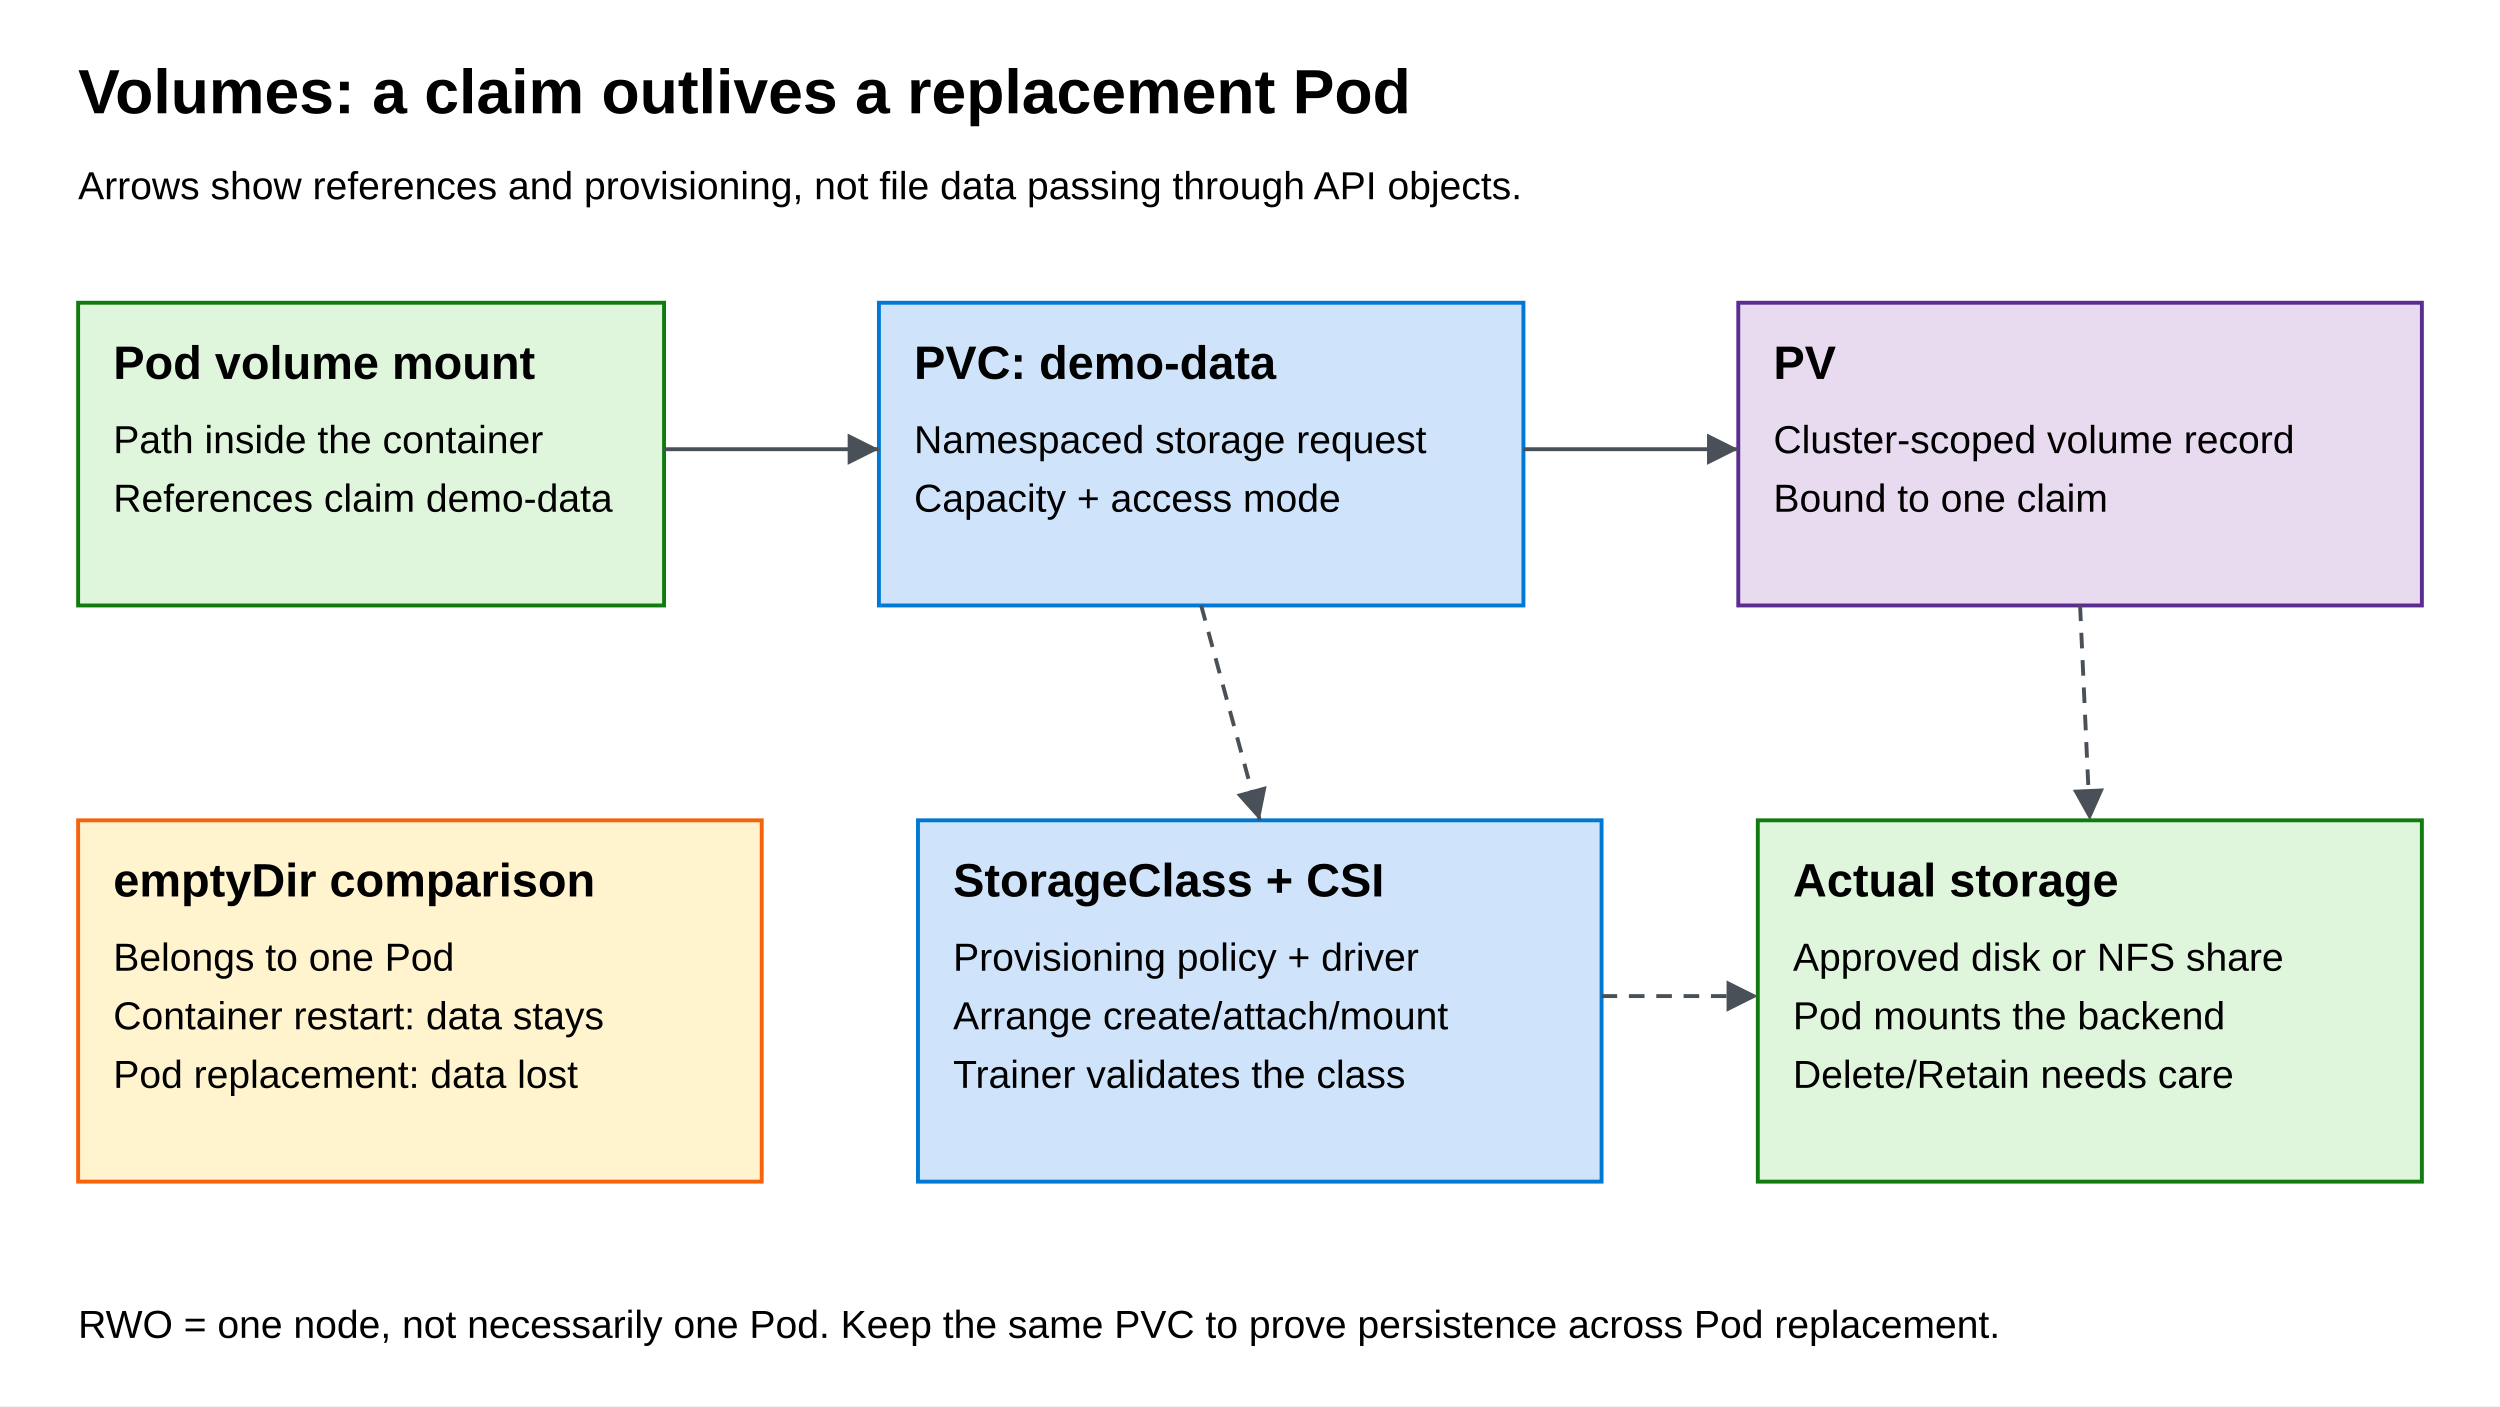
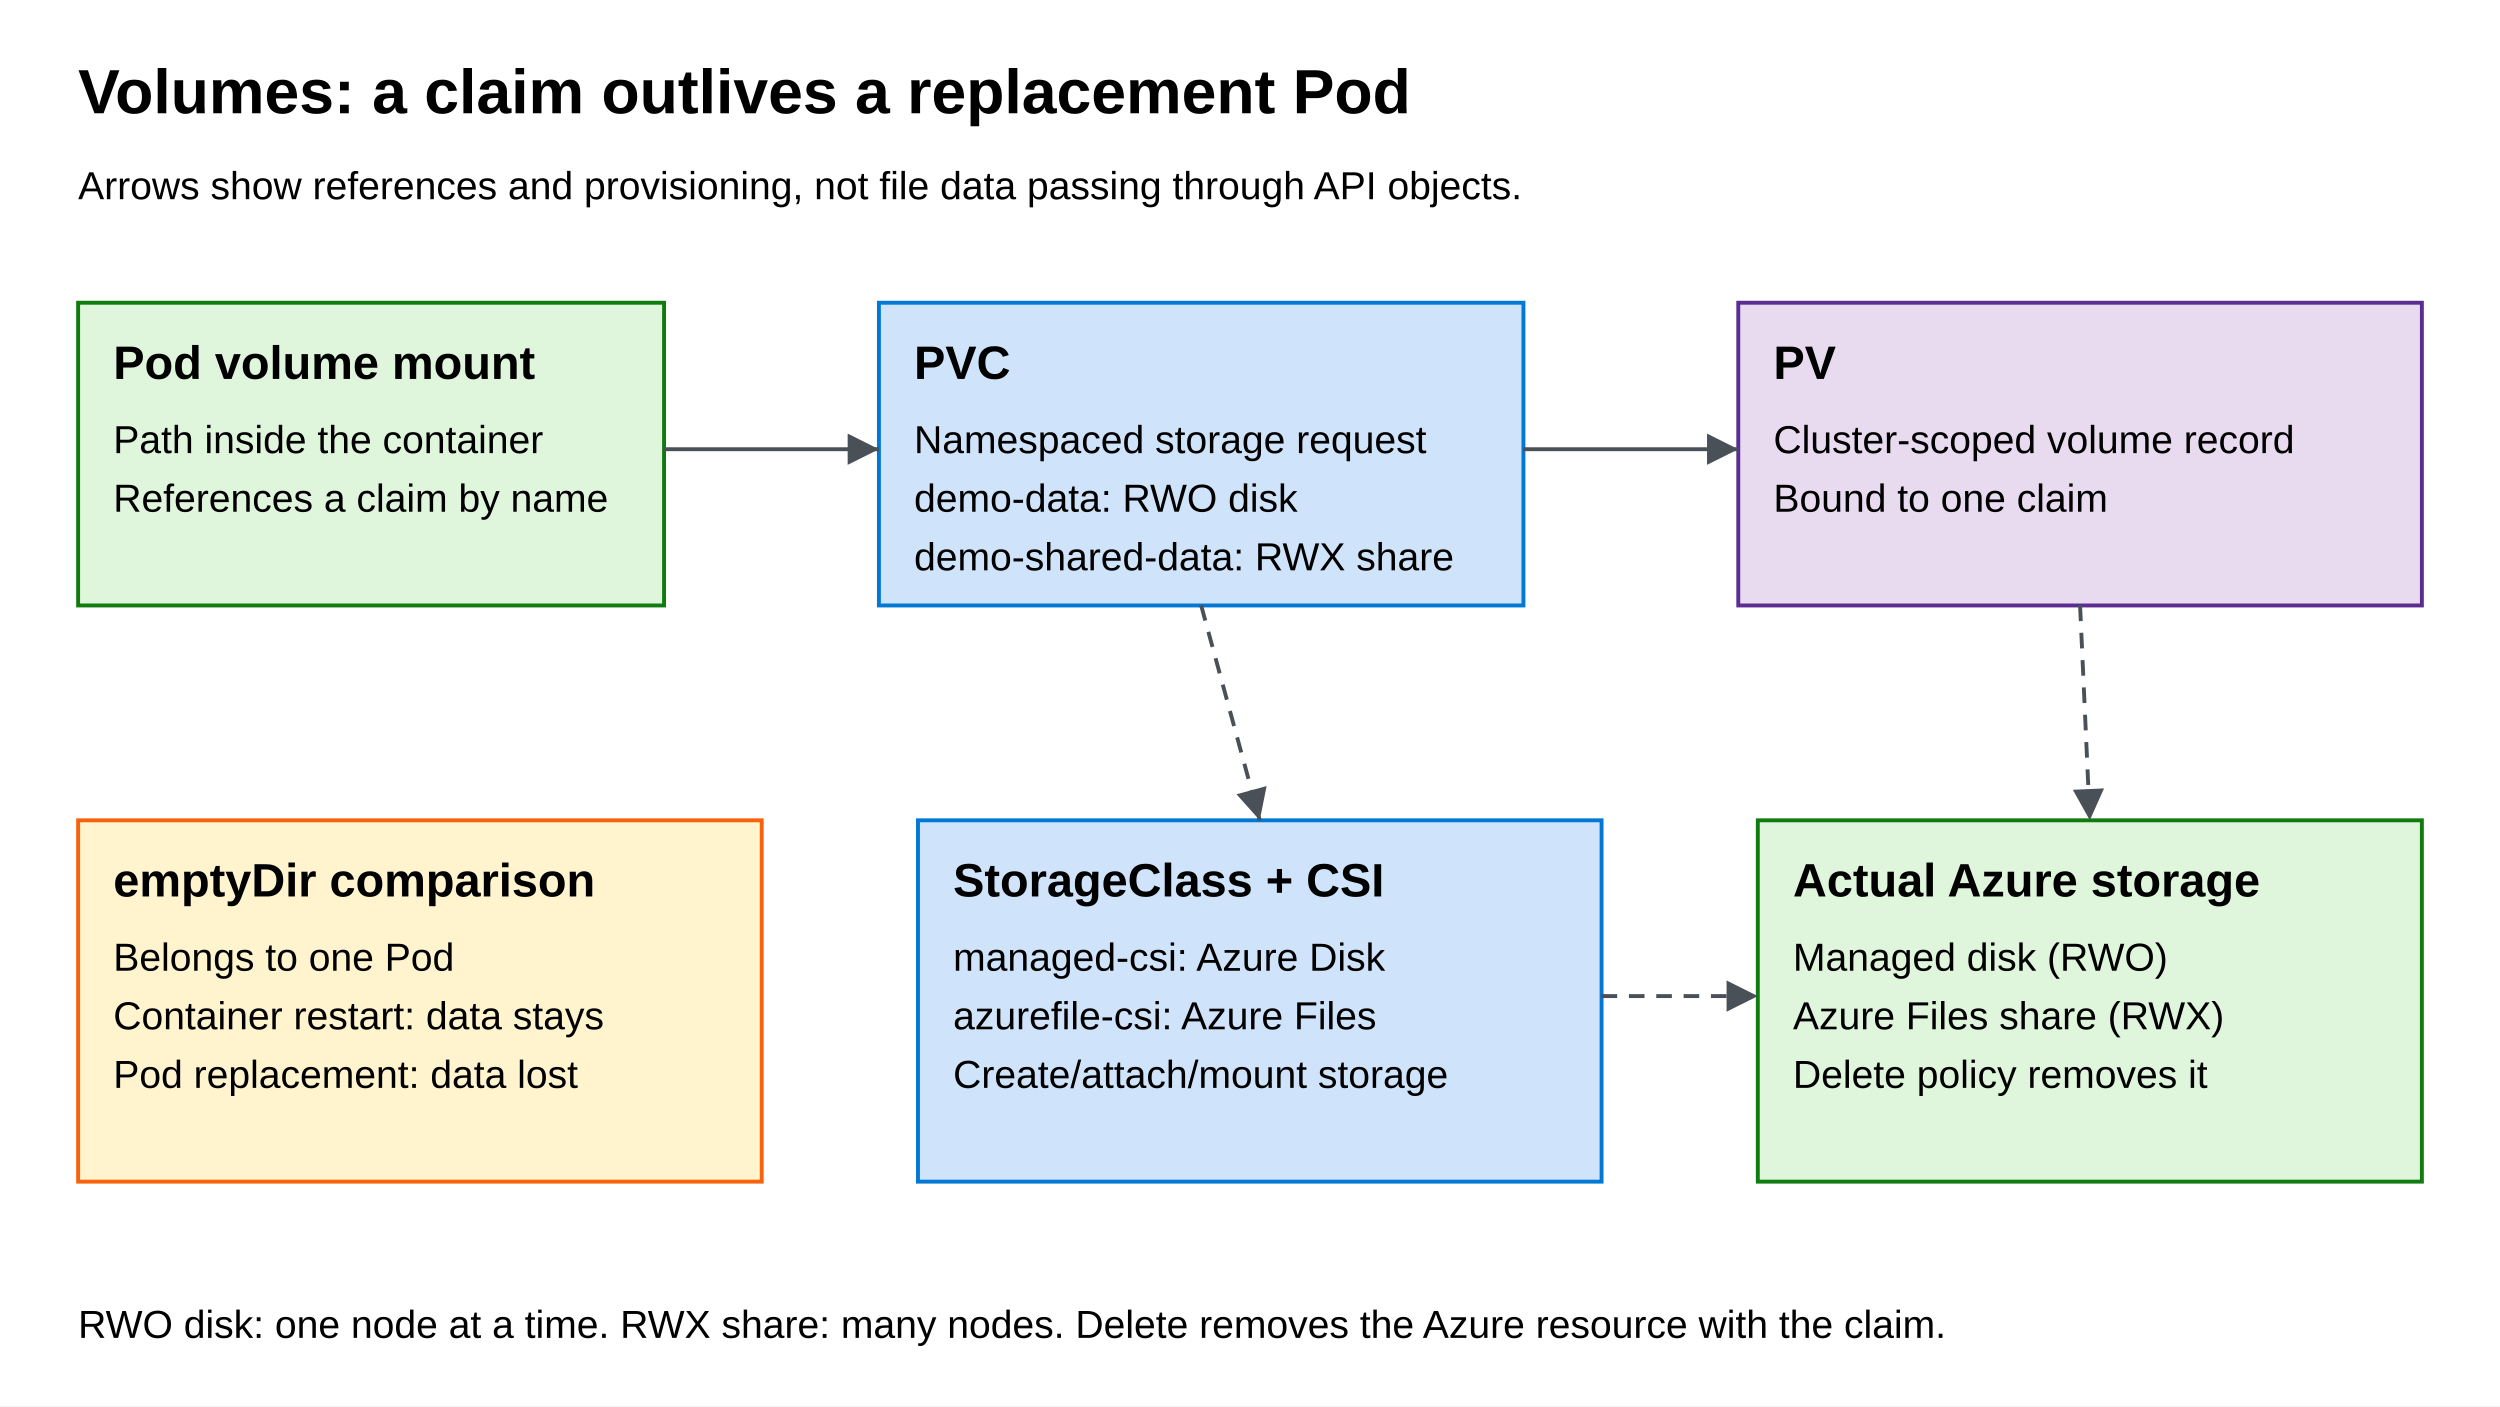
<svg xmlns="http://www.w3.org/2000/svg" width="1280" height="720" viewBox="0 0 1280 720" role="img" aria-labelledby="title">
  <defs>
    <marker id="arrow" viewBox="0 0 10 10" refX="10" refY="5" markerWidth="8" markerHeight="8" orient="auto-start-reverse">
      <path d="M 0 0 L 10 5 L 0 10 z" fill="#495057" />
    </marker>
  </defs>
  <rect width="1280" height="720" fill="white" />
  <g font-family="Segoe UI, Arial, sans-serif" fill="black">
    <text x="40" y="58" font-size="32" font-weight="600">Volumes: a claim outlives a replacement Pod</text>
    <text x="40" y="102" font-size="20" font-weight="400">Arrows show references and provisioning, not file data passing through API objects.</text>
    <rect x="40" y="155" width="300" height="155" fill="#DFF6DD" stroke="#107C10" stroke-width="2" />
    <text x="58" y="194" font-size="24" font-weight="600">Pod volume mount</text>
    <text x="58" y="232" font-size="20" font-weight="400">Path inside the container</text>
-     <text x="58" y="262" font-size="20" font-weight="400">References claim demo-data</text>
+     <text x="58" y="262" font-size="20" font-weight="400">References a claim by name</text>
    <rect x="450" y="155" width="330" height="155" fill="#CFE4FA" stroke="#0078D4" stroke-width="2" />
-     <text x="468" y="194" font-size="24" font-weight="600">PVC: demo-data</text>
+     <text x="468" y="194" font-size="24" font-weight="600">PVC</text>
    <text x="468" y="232" font-size="20" font-weight="400">Namespaced storage request</text>
-     <text x="468" y="262" font-size="20" font-weight="400">Capacity + access mode</text>
+     <text x="468" y="262" font-size="20" font-weight="400">demo-data: RWO disk</text>
+     <text x="468" y="292" font-size="20" font-weight="400">demo-shared-data: RWX share</text>
    <rect x="890" y="155" width="350" height="155" fill="#E8DAEF" stroke="#5C2D91" stroke-width="2" />
    <text x="908" y="194" font-size="24" font-weight="600">PV</text>
    <text x="908" y="232" font-size="20" font-weight="400">Cluster-scoped volume record</text>
    <text x="908" y="262" font-size="20" font-weight="400">Bound to one claim</text>
    <line x1="340" y1="230" x2="450" y2="230" stroke="#495057" stroke-width="2" marker-end="url(#arrow)" />
    <line x1="780" y1="230" x2="890" y2="230" stroke="#495057" stroke-width="2" marker-end="url(#arrow)" />
    <rect x="40" y="420" width="350" height="185" fill="#FFF4CE" stroke="#F7630C" stroke-width="2" />
    <text x="58" y="459" font-size="24" font-weight="600">emptyDir comparison</text>
    <text x="58" y="497" font-size="20" font-weight="400">Belongs to one Pod</text>
    <text x="58" y="527" font-size="20" font-weight="400">Container restart: data stays</text>
    <text x="58" y="557" font-size="20" font-weight="400">Pod replacement: data lost</text>
    <rect x="470" y="420" width="350" height="185" fill="#CFE4FA" stroke="#0078D4" stroke-width="2" />
    <text x="488" y="459" font-size="24" font-weight="600">StorageClass + CSI</text>
-     <text x="488" y="497" font-size="20" font-weight="400">Provisioning policy + driver</text>
-     <text x="488" y="527" font-size="20" font-weight="400">Arrange create/attach/mount</text>
-     <text x="488" y="557" font-size="20" font-weight="400">Trainer validates the class</text>
+     <text x="488" y="497" font-size="20" font-weight="400">managed-csi: Azure Disk</text>
+     <text x="488" y="527" font-size="20" font-weight="400">azurefile-csi: Azure Files</text>
+     <text x="488" y="557" font-size="20" font-weight="400">Create/attach/mount storage</text>
    <rect x="900" y="420" width="340" height="185" fill="#DFF6DD" stroke="#107C10" stroke-width="2" />
-     <text x="918" y="459" font-size="24" font-weight="600">Actual storage</text>
-     <text x="918" y="497" font-size="20" font-weight="400">Approved disk or NFS share</text>
-     <text x="918" y="527" font-size="20" font-weight="400">Pod mounts the backend</text>
-     <text x="918" y="557" font-size="20" font-weight="400">Delete/Retain needs care</text>
+     <text x="918" y="459" font-size="24" font-weight="600">Actual Azure storage</text>
+     <text x="918" y="497" font-size="20" font-weight="400">Managed disk (RWO)</text>
+     <text x="918" y="527" font-size="20" font-weight="400">Azure Files share (RWX)</text>
+     <text x="918" y="557" font-size="20" font-weight="400">Delete policy removes it</text>
    <line x1="615" y1="310" x2="645" y2="420" stroke="#495057" stroke-width="2" stroke-dasharray="8 6" marker-end="url(#arrow)" />
    <line x1="820" y1="510" x2="900" y2="510" stroke="#495057" stroke-width="2" stroke-dasharray="8 6" marker-end="url(#arrow)" />
    <line x1="1065" y1="310" x2="1070" y2="420" stroke="#495057" stroke-width="2" stroke-dasharray="8 6" marker-end="url(#arrow)" />
-     <text x="40" y="685" font-size="20" font-weight="400">RWO = one node, not necessarily one Pod. Keep the same PVC to prove persistence across Pod replacement.</text>
+     <text x="40" y="685" font-size="20" font-weight="400">RWO disk: one node at a time. RWX share: many nodes. Delete removes the Azure resource with the claim.</text>
  </g>
</svg>
